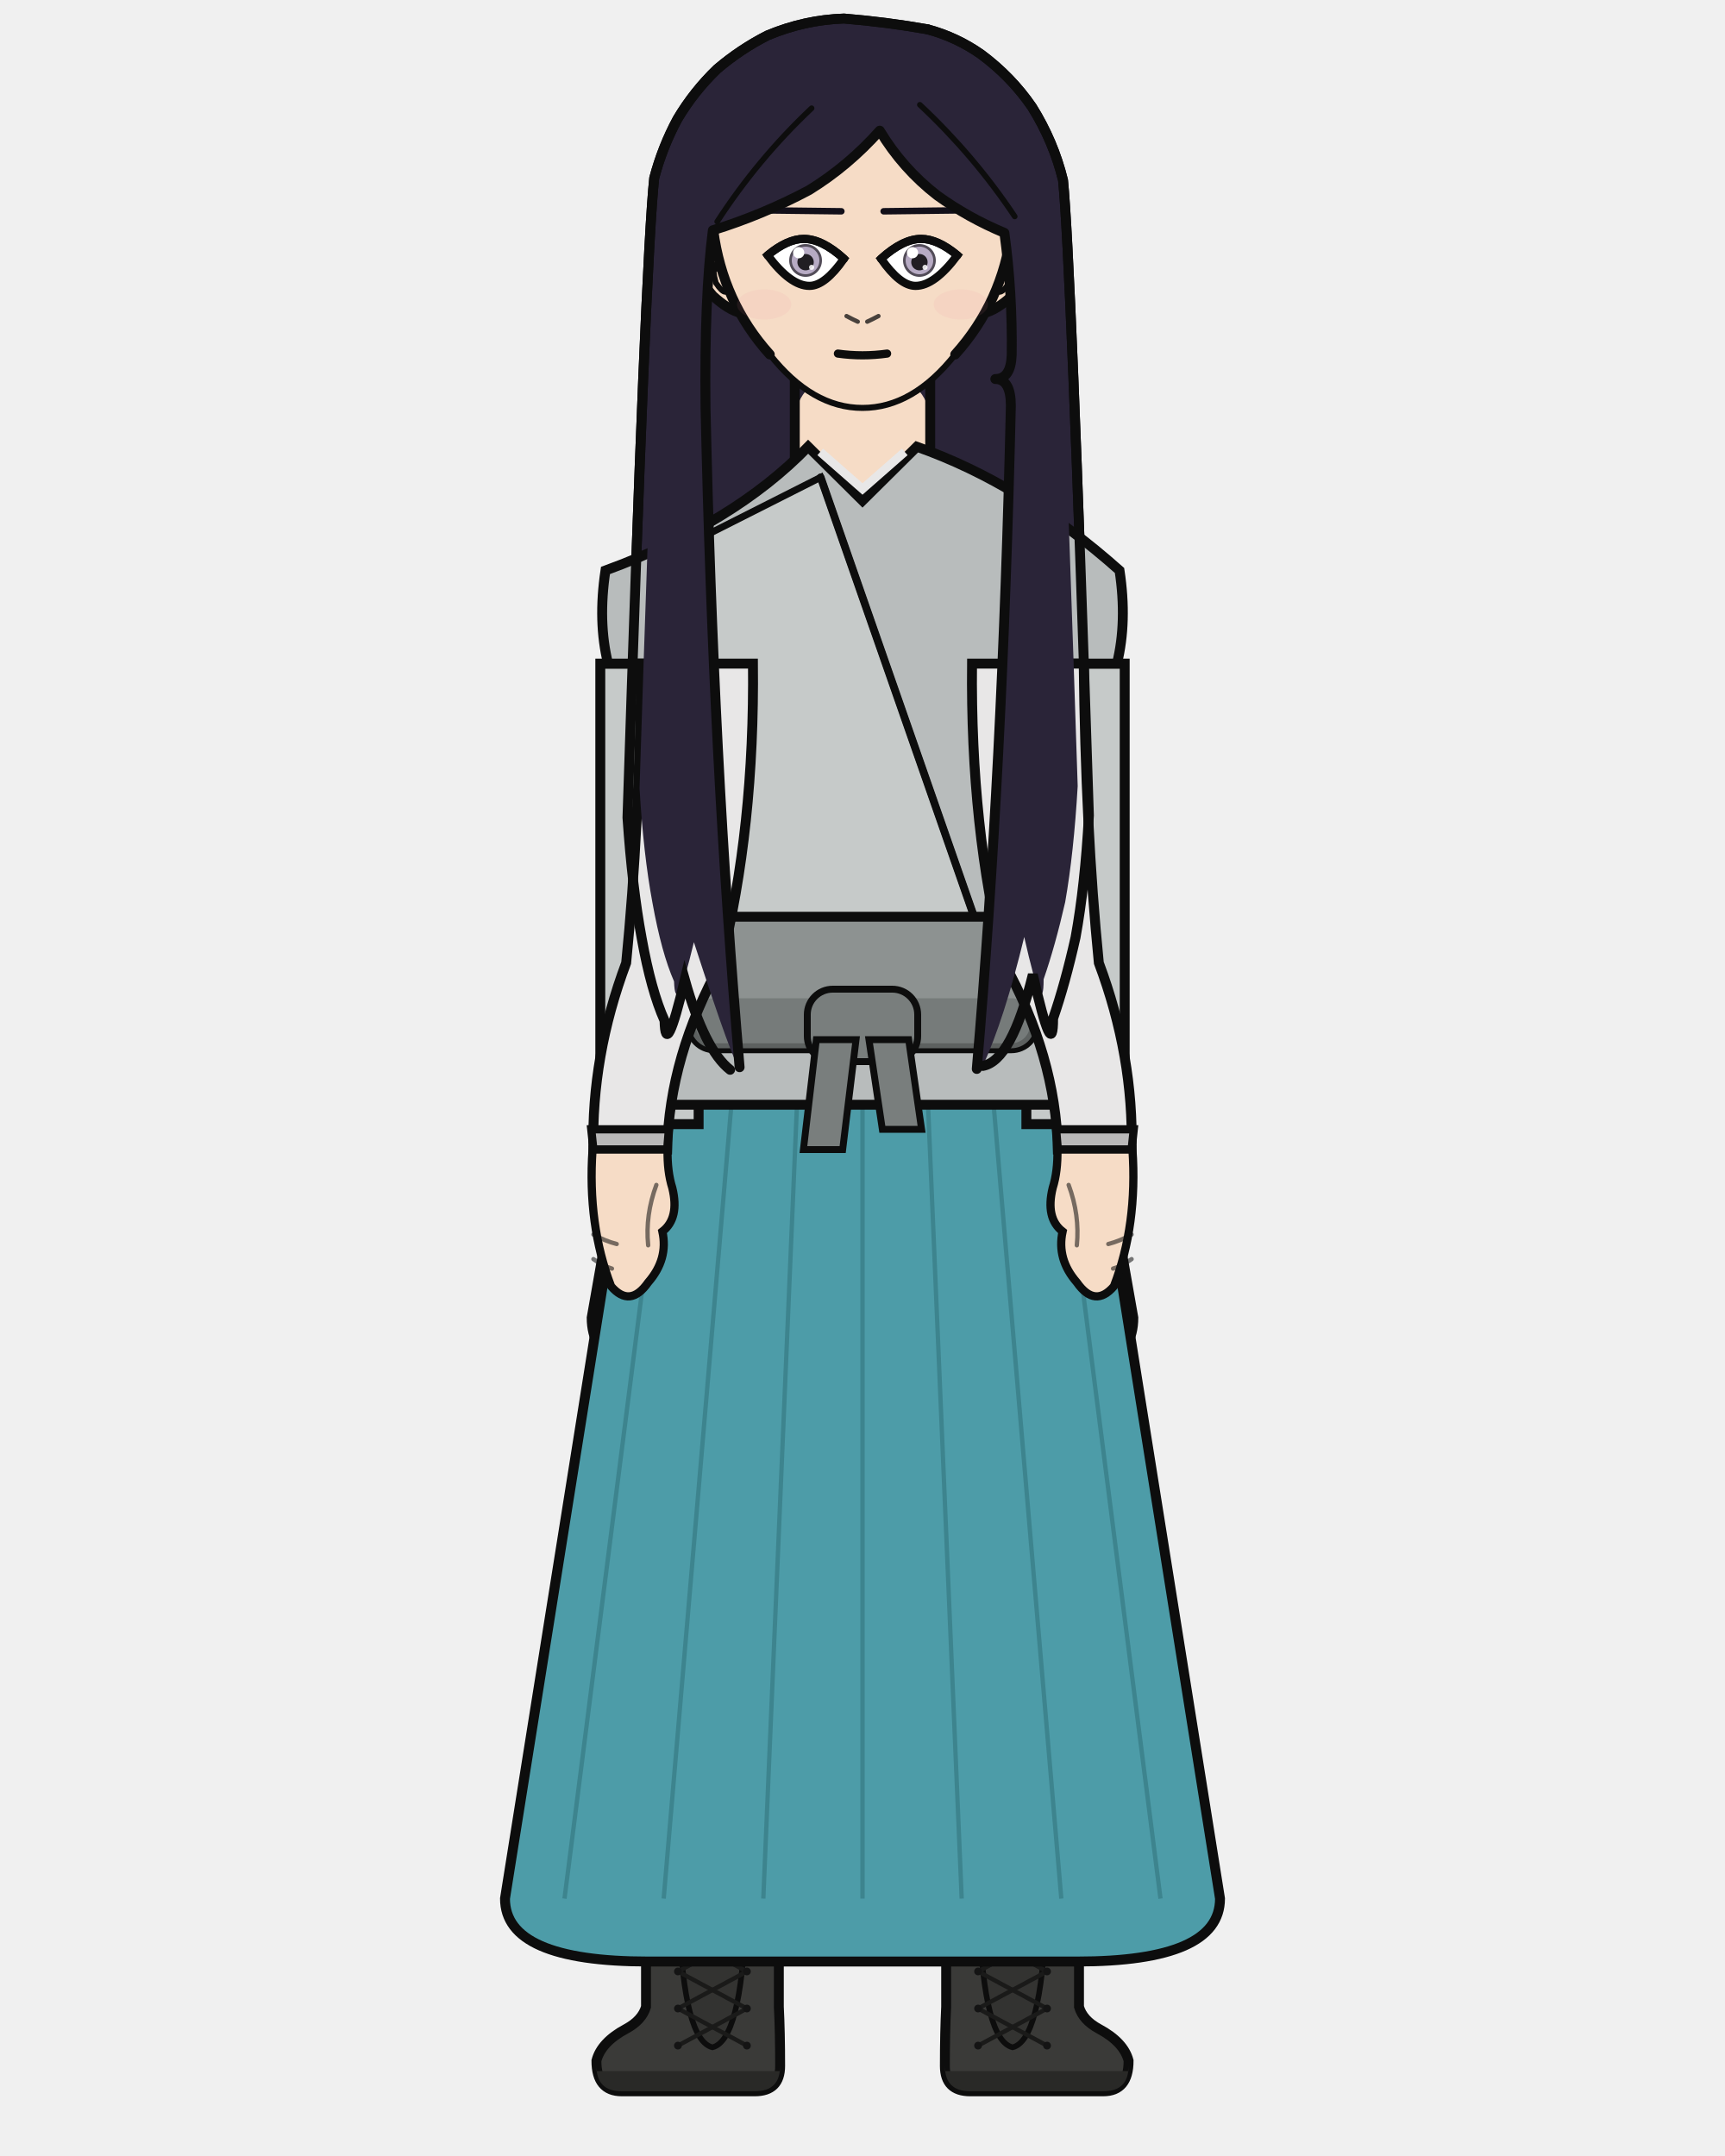
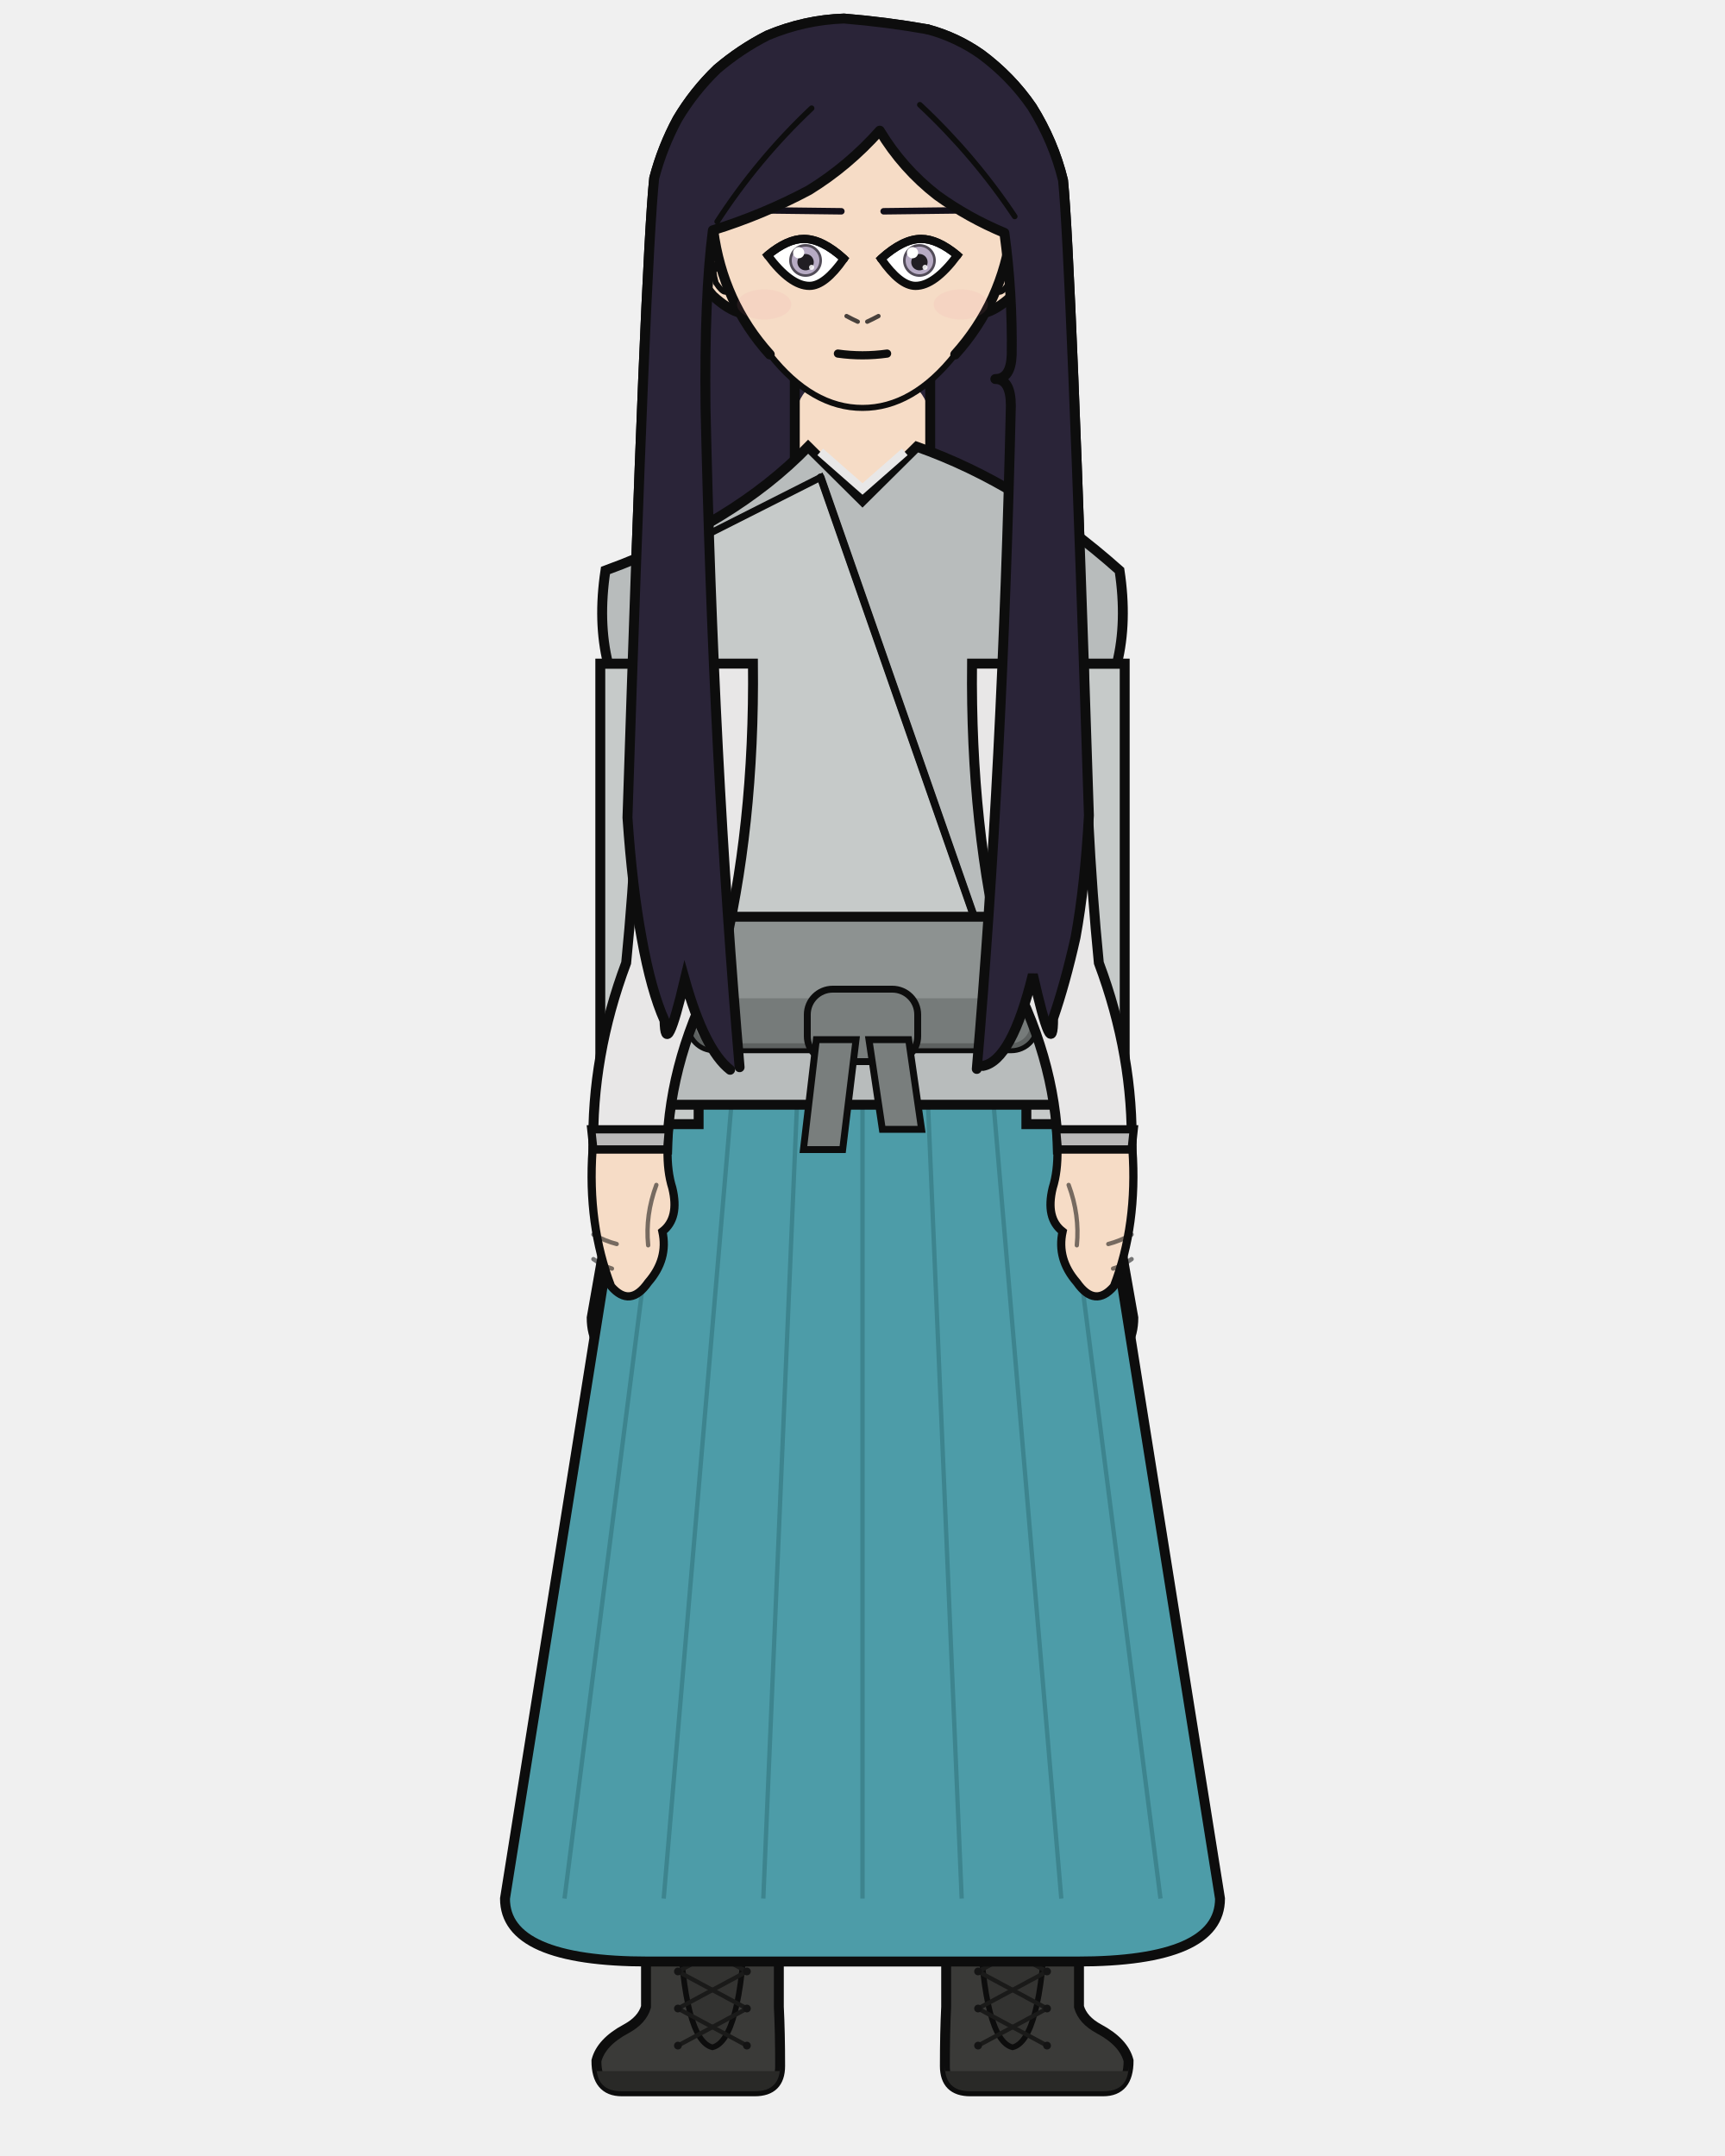
<svg xmlns="http://www.w3.org/2000/svg" width="400" height="500" viewBox="0 0 400 500">
  <defs>
    <clipPath id="hair-front">
-       <path d="M 171.5 247.5 Q 165.4 176.4 163.6 94.5 Q 163.3 68.9 165.3 53.4 Q 176.9 49.8 187.6 44.1 Q 196.7 38.5 204.0 30.3 Q 209.3 39.1 217.3 45.3 Q 224.5 50.5 232.9 54.0 Q 234.8 67.9 234.6 82.3 Q 234.4 87.9 230.8 87.9 Q 234.4 87.9 234.4 94.1 Q 232.5 178.1 226.5 247.9 Q 227.2 247.5 227.9 247.2 Q 232.9 236.3 237.5 217.3 Q 242.0 237.2 242.0 227.1 Q 244.7 219.3 247.0 209.2 Q 249.0 197.8 249.9 182.3 Q 245.9 59.3 244.2 42.3 Q 242.0 33.8 237.4 26.2 Q 232.7 19.6 226.1 14.6 Q 220.7 10.8 214.4 9.1 Q 205.2 7.6 195.9 6.7 Q 187.3 7.1 179.1 10.5 Q 173.1 13.5 168.0 17.8 Q 162.8 22.8 159.2 28.9 Q 155.9 35.1 154.1 41.9 Q 152.2 59.7 148.3 182.8 Q 149.2 198.2 151.3 209.4 Q 153.4 221.0 156.3 227.6 Q 156.6 236.5 160.9 218.5 Q 170.4 247.8 171.5 247.5 Z" />
+       <path d="M 171.5 247.5 Q 165.4 176.4 163.6 94.5 Q 163.3 68.9 165.3 53.4 Q 176.9 49.8 187.6 44.1 Q 196.7 38.5 204.0 30.3 Q 209.3 39.1 217.3 45.3 Q 224.5 50.5 232.9 54.0 Q 234.8 67.9 234.6 82.3 Q 234.4 87.9 230.8 87.9 Q 234.4 87.9 234.4 94.1 Q 232.5 178.1 226.5 247.9 Q 227.2 247.5 227.9 247.2 Q 234.6 246.0 239.5 226.0 Q 244.2 246.8 244.2 236.2 Q 247.0 228.1 249.4 217.4 Q 251.6 205.4 252.5 189.1 Q 248.3 59.6 246.5 41.8 Q 244.3 32.8 239.3 24.8 Q 234.5 17.8 227.5 12.6 Q 221.8 8.6 215.1 6.8 Q 205.5 5.1 195.7 4.3 Q 186.6 4.6 178.0 8.2 Q 171.7 11.4 166.3 16.0 Q 160.9 21.2 157.1 27.6 Q 153.6 34.1 151.7 41.3 Q 149.7 60.0 145.5 189.6 Q 146.6 205.8 148.8 217.6 Q 151.0 229.8 154.1 236.7 Q 154.3 246.1 158.8 227.2 Q 163.4 243.5 169.3 248.1 Q 170.4 247.8 171.5 247.5 Z" />
    </clipPath>
  </defs>
  <path d="M 169.3 248.1 Q 163.4 243.5 158.8 227.2 Q 154.3 246.1 154.1 236.7 Q 151.0 229.8 148.8 217.6 Q 146.6 205.8 145.5 189.6 Q 149.7 60.0 151.7 41.3 Q 153.6 34.1 157.1 27.6 Q 160.9 21.2 166.3 16.0 Q 171.7 11.4 178.0 8.2 Q 186.6 4.6 195.7 4.3 Q 205.5 5.1 215.1 6.8 Q 221.8 8.6 227.5 12.6 Q 234.5 17.8 239.3 24.8 Q 244.3 32.8 246.5 41.8 Q 248.3 59.6 252.5 189.1 Q 251.6 205.4 249.4 217.4 Q 247.0 228.1 244.2 236.2 Q 244.2 246.8 239.5 226.0 Q 234.6 246.0 227.9 247.2 Q 198.6 254.3 169.3 248.1 Z" fill="#2a2438" />
  <path d="M 169.3 248.1 Q 163.4 243.5 158.8 227.2 Q 154.3 246.1 154.1 236.7 Q 151.0 229.8 148.8 217.6 Q 146.6 205.8 145.5 189.6 Q 149.7 60.0 151.7 41.3 Q 153.6 34.1 157.1 27.6 Q 160.9 21.2 166.3 16.0 Q 171.7 11.4 178.0 8.2 Q 186.6 4.6 195.7 4.3 Q 205.5 5.1 215.1 6.8 Q 221.8 8.6 227.5 12.6 Q 234.5 17.8 239.3 24.8 Q 244.3 32.8 246.5 41.8 Q 248.3 59.6 252.5 189.1 Q 251.6 205.4 249.4 217.4 Q 247.0 228.1 244.2 236.2 Q 244.2 246.8 239.5 226.0 Q 234.6 246.0 227.9 247.2 Q 198.6 254.3 169.3 248.1 Z" fill="none" stroke="#0d0d0d" stroke-width="2.3" stroke-linecap="round" stroke-linejoin="round" />
  <rect x="184.3" y="86.7" width="31.4" height="34.1" rx="11.0" fill="#f6dcc6" />
  <line x1="184.3" y1="86.7" x2="184.3" y2="120.9" stroke="#0d0d0d" stroke-width="2.3" />
  <line x1="215.7" y1="86.7" x2="215.7" y2="120.9" stroke="#0d0d0d" stroke-width="2.3" />
  <path d="M 146.7 256.2 L 253.3 256.2 Q 253.3 336.2 251.8 370.4 Q 251.4 403.7 248.8 465.4 L 220.8 465.4 Q 216.3 370.4 200.0 288.2 Q 183.7 370.4 179.2 465.4 L 151.2 465.4 Q 148.6 403.7 148.2 370.4 Q 146.7 336.2 146.7 256.2 Z" fill="#f6dcc6" stroke="#0d0d0d" stroke-width="1.9" stroke-linejoin="round" />
  <path d="M 146.7 256.2 L 253.3 256.2 L 243.7 301.3 Q 200.0 306.3 156.3 301.3 Z" fill="#e8e4dc" stroke="#0d0d0d" stroke-width="1.9" stroke-linejoin="round" />
  <path d="M 180.6 435.0 L 180.6 465.4 Q 180.9 471.3 180.9 479.1 Q 180.9 485.0 175.0 485.0 L 144.2 485.0 Q 138.3 485.0 138.3 477.9 Q 139.4 473.6 145.2 470.5 Q 148.9 468.5 149.8 465.4 L 149.8 435.0 Z" fill="#3a3a38" stroke="#0d0d0d" stroke-width="2.3" />
  <path d="M 180.9 480.3 L 138.3 480.3 L 138.3 479.1 Q 138.3 485.0 144.2 485.0 L 175.0 485.0 Q 180.9 485.0 180.9 479.1 Z" fill="#292927" />
  <rect x="149.8" y="435.0" width="30.8" height="10.3" fill="#2d2d2c" stroke="#0d0d0d" stroke-width="1.6" />
  <path d="M 157.5 445.3 L 172.9 445.3 Q 171.8 473.2 165.2 474.8 Q 158.6 473.2 157.5 445.3 Z" fill="#333331" stroke="#0d0d0d" stroke-width="1.3" />
  <line x1="173.2" y1="448.7" x2="157.2" y2="457.2" stroke="#1a1a19" stroke-width="1.0" stroke-linecap="round" />
  <line x1="157.2" y1="448.7" x2="173.2" y2="457.2" stroke="#1a1a19" stroke-width="1.0" stroke-linecap="round" />
  <line x1="173.2" y1="457.2" x2="157.2" y2="465.8" stroke="#1a1a19" stroke-width="1.0" stroke-linecap="round" />
  <line x1="157.2" y1="457.2" x2="173.2" y2="465.8" stroke="#1a1a19" stroke-width="1.0" stroke-linecap="round" />
  <line x1="173.2" y1="465.8" x2="157.2" y2="474.4" stroke="#1a1a19" stroke-width="1.0" stroke-linecap="round" />
  <line x1="157.2" y1="465.8" x2="173.2" y2="474.4" stroke="#1a1a19" stroke-width="1.0" stroke-linecap="round" />
  <circle cx="157.2" cy="448.7" r="0.9" fill="#141414" />
  <circle cx="173.2" cy="448.7" r="0.9" fill="#141414" />
  <circle cx="157.2" cy="457.2" r="0.9" fill="#141414" />
  <circle cx="173.2" cy="457.2" r="0.9" fill="#141414" />
  <circle cx="157.2" cy="465.8" r="0.9" fill="#141414" />
  <circle cx="173.2" cy="465.8" r="0.9" fill="#141414" />
  <circle cx="157.2" cy="474.4" r="0.9" fill="#141414" />
  <circle cx="173.2" cy="474.4" r="0.9" fill="#141414" />
  <path d="M 219.4 435.0 L 219.4 465.4 Q 219.1 471.3 219.1 479.1 Q 219.1 485.0 225.0 485.0 L 255.8 485.0 Q 261.7 485.0 261.7 477.9 Q 260.6 473.6 254.8 470.5 Q 251.1 468.5 250.2 465.4 L 250.2 435.0 Z" fill="#3a3a38" stroke="#0d0d0d" stroke-width="2.3" />
  <path d="M 219.1 480.3 L 261.7 480.3 L 261.7 479.1 Q 261.7 485.0 255.8 485.0 L 225.0 485.0 Q 219.1 485.0 219.1 479.1 Z" fill="#292927" />
  <rect x="219.4" y="435.0" width="30.8" height="10.3" fill="#2d2d2c" stroke="#0d0d0d" stroke-width="1.6" />
  <path d="M 227.1 445.3 L 242.5 445.3 Q 241.4 473.2 234.8 474.8 Q 228.2 473.2 227.1 445.3 Z" fill="#333331" stroke="#0d0d0d" stroke-width="1.3" />
  <line x1="242.8" y1="448.7" x2="226.8" y2="457.2" stroke="#1a1a19" stroke-width="1.0" stroke-linecap="round" />
  <line x1="226.8" y1="448.7" x2="242.8" y2="457.2" stroke="#1a1a19" stroke-width="1.0" stroke-linecap="round" />
  <line x1="242.8" y1="457.2" x2="226.8" y2="465.8" stroke="#1a1a19" stroke-width="1.0" stroke-linecap="round" />
  <line x1="226.8" y1="457.2" x2="242.8" y2="465.8" stroke="#1a1a19" stroke-width="1.0" stroke-linecap="round" />
  <line x1="242.8" y1="465.8" x2="226.8" y2="474.4" stroke="#1a1a19" stroke-width="1.0" stroke-linecap="round" />
  <line x1="226.8" y1="465.8" x2="242.8" y2="474.4" stroke="#1a1a19" stroke-width="1.0" stroke-linecap="round" />
  <circle cx="226.8" cy="448.7" r="0.9" fill="#141414" />
  <circle cx="242.8" cy="448.7" r="0.9" fill="#141414" />
  <circle cx="226.8" cy="457.2" r="0.9" fill="#141414" />
  <circle cx="242.8" cy="457.2" r="0.9" fill="#141414" />
  <circle cx="226.8" cy="465.8" r="0.9" fill="#141414" />
  <circle cx="242.8" cy="465.8" r="0.9" fill="#141414" />
  <circle cx="226.8" cy="474.4" r="0.9" fill="#141414" />
  <circle cx="242.8" cy="474.4" r="0.9" fill="#141414" />
  <path d="M 151.7 223.3 L 137.2 305.6 Q 137.2 320.2 162.3 320.2 L 237.7 320.2 Q 262.8 320.2 262.8 305.6 L 248.3 223.3 Z" fill="#4f7a52" stroke="#0d0d0d" stroke-width="2.3" />
  <line x1="174.9" y1="252.3" x2="163.6" y2="320.2" stroke="#3c623f" stroke-width="1.0" opacity="0.7" />
  <line x1="214.5" y1="252.3" x2="222.6" y2="320.2" stroke="#3c623f" stroke-width="1.0" opacity="0.7" />
  <path d="M 151.7 223.3 L 117.1 440.3 Q 117.1 454.9 150.3 454.9 L 249.7 454.9 Q 282.9 454.9 282.9 440.3 L 248.3 223.3 Z" fill="#4d9ca8" stroke="#0d0d0d" stroke-width="2.3" />
  <line x1="158.6" y1="223.3" x2="130.9" y2="440.3" stroke="#387c86" stroke-width="1.0" opacity="0.75" />
  <line x1="172.4" y1="223.3" x2="153.9" y2="440.3" stroke="#387c86" stroke-width="1.0" opacity="0.75" />
  <line x1="186.2" y1="223.3" x2="177.0" y2="440.3" stroke="#387c86" stroke-width="1.0" opacity="0.75" />
  <line x1="200.0" y1="223.3" x2="200.0" y2="440.3" stroke="#387c86" stroke-width="1.0" opacity="0.75" />
  <line x1="213.8" y1="223.3" x2="223.0" y2="440.3" stroke="#387c86" stroke-width="1.0" opacity="0.75" />
  <line x1="227.6" y1="223.3" x2="246.1" y2="440.3" stroke="#387c86" stroke-width="1.0" opacity="0.75" />
  <line x1="241.4" y1="223.3" x2="269.1" y2="440.3" stroke="#387c86" stroke-width="1.0" opacity="0.75" />
  <path d="M 162.0 153.9 L 139.2 153.9 L 139.2 252.7 Q 139.2 260.7 147.2 260.7 L 162.0 260.7 Z" fill="#c6cac9" stroke="#0d0d0d" stroke-width="2.3" />
  <path d="M 238.0 153.9 L 260.8 153.9 L 260.8 252.7 Q 260.8 260.7 252.8 260.7 L 238.0 260.7 Z" fill="#c6cac9" stroke="#0d0d0d" stroke-width="2.3" />
  <path d="M 187.4 103.6 Q 170.2 121.4 140.4 132.3 Q 138.6 144.2 141.0 153.9 L 158.8 153.9 Q 158.8 192.0 161.2 223.3 Q 146.7 241.4 146.7 256.2 L 253.3 256.2 Q 253.3 241.4 238.8 223.3 Q 241.2 192.0 241.2 153.9 L 259.0 153.9 Q 261.4 144.2 259.6 132.3 Q 237.0 112.2 212.6 103.6 L 200.0 116.1 Z" fill="#b8bcbc" stroke="#0d0d0d" stroke-width="2.3" />
  <path d="M 190.2 104.8 L 200.0 113.4 L 209.8 104.8" fill="none" stroke="#e8e7e7" stroke-width="2.0" />
  <path d="M 190.3 110.7 L 152.3 129.9 Q 152.3 223.3 161.2 218.4 L 227.9 218.4 Z" fill="#c6cac9" stroke="#0d0d0d" stroke-width="1.6" />
  <path d="M 190.3 110.7 L 227.9 218.4" fill="none" stroke="#0d0d0d" stroke-width="1.8" stroke-linecap="round" />
  <rect x="160.1" y="212.6" width="79.9" height="30.5" rx="5.5" fill="#8d9291" stroke="#0d0d0d" stroke-width="2.3" />
  <rect x="160.1" y="231.5" width="79.9" height="11.6" rx="5.5" fill="#707574" opacity="0.8" />
  <rect x="187.2" y="229.4" width="25.6" height="16.8" rx="5.9" fill="#797e7d" stroke="#0d0d0d" stroke-width="1.6" />
  <path d="M 189.3 241.1 L 198.5 241.1 L 195.4 266.6 L 186.3 266.6 Z" fill="#797e7d" stroke="#0d0d0d" stroke-width="1.6" />
  <path d="M 201.5 241.1 L 210.7 241.1 L 213.7 261.9 L 204.6 261.9 Z" fill="#797e7d" stroke="#0d0d0d" stroke-width="1.6" />
  <path d="M 174.6 153.9 L 148.7 153.9 Q 148.3 192.0 145.2 223.3 Q 137.1 244.9 137.6 266.6 L 154.7 266.6 Q 155.2 244.9 167.2 223.3 Q 175.0 192.0 174.6 153.9 Z" fill="#e8e7e7" stroke="#0d0d0d" stroke-width="2.3" />
  <path d="M 137.1 261.9 L 155.1 261.9 L 154.7 266.6 L 137.6 266.6 Z" fill="#bab9b9" stroke="#0d0d0d" stroke-width="1.9" />
  <path d="M 137.4 266.6 Q 136.2 284.0 141.7 298.3 Q 146.1 303.4 150.3 297.4 Q 155.0 292.0 153.6 285.6 Q 157.6 282.5 155.9 275.5 Q 154.7 271.7 154.8 266.6 Z" fill="#f6dcc6" stroke="#0d0d0d" stroke-width="1.9" />
  <path d="M 152.2 274.8 Q 149.6 281.8 150.3 288.8" fill="none" stroke="#0d0d0d" stroke-width="1.0" opacity="0.55" stroke-linecap="round" />
  <path d="M 137.6 286.3 Q 140.3 287.8 143.0 288.5" fill="none" stroke="#0d0d0d" stroke-width="1.0" opacity="0.55" stroke-linecap="round" />
  <path d="M 137.6 292.0 Q 139.8 293.6 141.9 294.2" fill="none" stroke="#0d0d0d" stroke-width="1.0" opacity="0.55" stroke-linecap="round" />
  <path d="M 225.4 153.9 L 251.3 153.9 Q 251.7 192.0 254.8 223.3 Q 262.9 244.9 262.4 266.6 L 245.3 266.6 Q 244.8 244.9 232.8 223.3 Q 225.0 192.0 225.4 153.9 Z" fill="#e8e7e7" stroke="#0d0d0d" stroke-width="2.3" />
  <path d="M 244.9 261.9 L 262.9 261.9 L 262.4 266.6 L 245.3 266.6 Z" fill="#bab9b9" stroke="#0d0d0d" stroke-width="1.9" />
  <path d="M 262.6 266.6 Q 263.8 284.0 258.3 298.3 Q 253.9 303.4 249.7 297.4 Q 245.0 292.0 246.4 285.6 Q 242.4 282.5 244.1 275.5 Q 245.3 271.7 245.2 266.6 Z" fill="#f6dcc6" stroke="#0d0d0d" stroke-width="1.9" />
  <path d="M 247.8 274.8 Q 250.4 281.8 249.7 288.8" fill="none" stroke="#0d0d0d" stroke-width="1.0" opacity="0.55" stroke-linecap="round" />
  <path d="M 262.4 286.3 Q 259.7 287.8 257.0 288.5" fill="none" stroke="#0d0d0d" stroke-width="1.0" opacity="0.55" stroke-linecap="round" />
  <path d="M 262.4 292.0 Q 260.2 293.6 258.1 294.2" fill="none" stroke="#0d0d0d" stroke-width="1.0" opacity="0.55" stroke-linecap="round" />
  <path d="M 165.6 54.5 Q 163.3 54.7 162.0 57.0 Q 161.0 59.5 162.0 63.6 Q 163.4 66.5 165.3 68.6 Q 168.9 71.9 171.8 72.6 Z" fill="#f6dcc6" />
  <path d="M 165.6 54.5 Q 163.3 54.7 162.0 57.0 Q 161.0 59.5 162.0 63.6 Q 163.4 66.5 165.3 68.6 Q 168.9 71.9 171.8 72.6" fill="none" stroke="#0d0d0d" stroke-width="2.3" stroke-linecap="round" />
  <path d="M 163.1 61.8 Q 162.5 59.8 162.8 59.1 Q 163.2 58.7 164.0 59.2 Q 164.9 60.6 165.9 62.3 Q 165.1 62.3 166.0 65.6 Q 167.4 67.7 168.2 67.7" fill="none" stroke="#0d0d0d" stroke-width="1.3" stroke-linecap="round" />
  <path d="M 234.4 54.5 Q 236.7 54.7 238.0 57.0 Q 239.0 59.5 238.0 63.6 Q 236.6 66.5 234.7 68.6 Q 231.1 71.9 228.2 72.6 Z" fill="#f6dcc6" />
  <path d="M 234.4 54.5 Q 236.7 54.7 238.0 57.0 Q 239.0 59.5 238.0 63.6 Q 236.6 66.5 234.7 68.6 Q 231.1 71.9 228.2 72.6" fill="none" stroke="#0d0d0d" stroke-width="2.3" stroke-linecap="round" />
  <path d="M 236.9 61.8 Q 237.5 59.8 237.2 59.1 Q 236.8 58.7 236.0 59.2 Q 235.1 60.6 234.1 62.3 Q 234.9 62.3 234.0 65.6 Q 232.6 67.7 231.8 67.7" fill="none" stroke="#0d0d0d" stroke-width="1.3" stroke-linecap="round" />
  <path d="M 200.0 14.1 Q 214.6 14.1 225.0 25.6 Q 235.3 37.1 234.6 53.4 Q 232.4 70.1 221.5 82.2 Q 211.7 94.6 200.0 94.6 Q 188.3 94.6 178.5 82.2 Q 167.6 70.1 165.4 53.4 Q 164.7 37.1 175.0 25.6 Q 185.4 14.1 200.0 14.1 Z" fill="#f6dcc6" />
  <path d="M 178.5 82.2 Q 167.6 70.1 165.4 53.4 Q 164.7 37.1 175.0 25.6 Q 185.4 14.1 200.0 14.1 Q 214.6 14.1 225.0 25.6 Q 235.3 37.1 234.6 53.4 Q 232.4 70.1 221.5 82.2" fill="none" stroke="#0d0d0d" stroke-width="2.3" stroke-linecap="round" />
  <path d="M 221.5 82.2 Q 211.7 94.6 200.0 94.6 Q 188.3 94.6 178.5 82.2" fill="none" stroke="#0d0d0d" stroke-width="1.4" stroke-linecap="round" />
  <line x1="195.1" y1="49.0" x2="178.6" y2="48.8" stroke="#120f19" stroke-width="1.5" stroke-linecap="round" />
  <defs>
    <clipPath id="eye-l">
      <path d="M 195.7 60.0 Q 190.6 55.4 186.4 55.4 Q 182.6 55.4 178.0 59.2 Q 183.3 66.3 187.7 66.3 Q 191.3 66.3 195.7 60.0 Z" />
    </clipPath>
  </defs>
  <path d="M 195.7 60.0 Q 190.6 55.4 186.4 55.4 Q 182.6 55.4 178.0 59.2 Q 183.3 66.3 187.7 66.3 Q 191.3 66.3 195.7 60.0 Z" fill="white" stroke="#0d0d0d" stroke-width="1.9" />
  <g clip-path="url(#eye-l)">
    <circle cx="186.8" cy="60.4" r="3.8" fill="#524c58" />
    <circle cx="186.8" cy="60.4" r="3.2" fill="#b7abc4" />
    <circle cx="186.8" cy="60.8" r="1.9" fill="#211e23" />
    <circle cx="185.2" cy="58.6" r="1.3" fill="white" />
    <circle cx="188.2" cy="62.0" r="0.6" fill="white" opacity="0.85" />
  </g>
  <path d="M 195.7 60.0 Q 190.6 55.4 186.4 55.4 Q 182.6 55.4 178.0 59.2" fill="none" stroke="#0d0d0d" stroke-width="1.9" stroke-linecap="round" />
  <line x1="204.9" y1="49.0" x2="221.4" y2="48.8" stroke="#120f19" stroke-width="1.5" stroke-linecap="round" />
  <defs>
    <clipPath id="eye-r">
      <path d="M 204.3 60.0 Q 209.4 55.4 213.6 55.4 Q 217.4 55.4 222.0 59.2 Q 216.7 66.3 212.3 66.3 Q 208.7 66.3 204.3 60.0 Z" />
    </clipPath>
  </defs>
  <path d="M 204.3 60.0 Q 209.4 55.4 213.6 55.4 Q 217.4 55.4 222.0 59.2 Q 216.7 66.3 212.3 66.3 Q 208.7 66.3 204.3 60.0 Z" fill="white" stroke="#0d0d0d" stroke-width="1.9" />
  <g clip-path="url(#eye-r)">
    <circle cx="213.2" cy="60.4" r="3.8" fill="#524c58" />
    <circle cx="213.2" cy="60.4" r="3.2" fill="#b7abc4" />
    <circle cx="213.2" cy="60.8" r="1.9" fill="#211e23" />
    <circle cx="211.6" cy="58.6" r="1.3" fill="white" />
    <circle cx="214.5" cy="62.0" r="0.6" fill="white" opacity="0.85" />
  </g>
  <path d="M 204.3 60.0 Q 209.4 55.4 213.6 55.4 Q 217.4 55.4 222.0 59.2" fill="none" stroke="#0d0d0d" stroke-width="1.9" stroke-linecap="round" />
  <path d="M 196.3 73.3 Q 197.6 74.0 198.9 74.6" fill="none" stroke="#0d0d0d" stroke-width="1.0" opacity="0.75" stroke-linecap="round" />
  <path d="M 203.7 73.3 Q 202.4 74.0 201.1 74.6" fill="none" stroke="#0d0d0d" stroke-width="1.0" opacity="0.75" stroke-linecap="round" />
  <path d="M 194.3 82.0 Q 200.0 82.8 205.7 82.0" fill="none" stroke="#0d0d0d" stroke-width="1.9" stroke-linecap="round" />
  <ellipse cx="177.2" cy="70.6" rx="6.3" ry="3.5" fill="#e8879a" opacity="0.09" />
  <ellipse cx="222.8" cy="70.6" rx="6.3" ry="3.5" fill="#e8879a" opacity="0.09" />
-   <path d="M 171.5 247.5 Q 165.4 176.4 163.6 94.5 Q 163.3 68.9 165.3 53.4 Q 176.9 49.8 187.6 44.1 Q 196.7 38.5 204.0 30.3 Q 209.3 39.1 217.3 45.3 Q 224.5 50.5 232.9 54.0 Q 234.8 67.9 234.6 82.3 Q 234.4 87.9 230.8 87.9 Q 234.4 87.9 234.4 94.1 Q 232.5 178.1 226.5 247.9 Q 227.2 247.5 227.9 247.2 Q 232.9 236.3 237.5 217.3 Q 242.0 237.2 242.0 227.1 Q 244.7 219.3 247.0 209.2 Q 249.0 197.8 249.9 182.3 Q 245.9 59.3 244.2 42.3 Q 242.0 33.8 237.4 26.2 Q 232.7 19.6 226.1 14.6 Q 220.7 10.8 214.4 9.1 Q 205.2 7.6 195.9 6.7 Q 187.3 7.1 179.1 10.5 Q 173.1 13.5 168.0 17.8 Q 162.8 22.8 159.2 28.9 Q 155.9 35.1 154.1 41.9 Q 152.2 59.7 148.3 182.8 Q 149.2 198.2 151.3 209.4 Q 153.4 221.0 156.3 227.6 Q 156.6 236.5 160.9 218.5 Q 170.4 247.8 171.5 247.5 Z" fill="#2a2438" />
+   <path d="M 171.5 247.5 Q 165.4 176.4 163.6 94.5 Q 163.3 68.9 165.3 53.4 Q 176.9 49.8 187.6 44.1 Q 196.7 38.5 204.0 30.3 Q 209.3 39.1 217.3 45.3 Q 224.5 50.5 232.9 54.0 Q 234.8 67.9 234.6 82.3 Q 234.4 87.9 230.8 87.9 Q 234.4 87.9 234.4 94.1 Q 232.5 178.1 226.5 247.9 Q 227.2 247.5 227.9 247.2 Q 234.6 246.0 239.5 226.0 Q 244.2 246.8 244.2 236.2 Q 247.0 228.1 249.4 217.4 Q 251.6 205.4 252.5 189.1 Q 248.3 59.6 246.5 41.8 Q 244.3 32.8 239.3 24.8 Q 234.5 17.8 227.5 12.6 Q 221.8 8.6 215.1 6.8 Q 205.5 5.1 195.7 4.3 Q 186.6 4.6 178.0 8.2 Q 171.7 11.4 166.3 16.0 Q 160.9 21.2 157.1 27.6 Q 153.6 34.1 151.7 41.3 Q 149.7 60.0 145.5 189.6 Q 146.6 205.8 148.8 217.6 Q 151.0 229.8 154.1 236.7 Q 154.3 246.1 158.8 227.2 Q 163.4 243.5 169.3 248.1 Q 170.4 247.8 171.5 247.5 Z" fill="#2a2438" />
  <path d="M 171.5 247.5 Q 165.4 176.4 163.6 94.5 Q 163.3 68.9 165.3 53.4 Q 176.9 49.8 187.6 44.1 Q 196.7 38.5 204.0 30.3 Q 209.3 39.1 217.3 45.3 Q 224.5 50.5 232.9 54.0 Q 234.8 67.9 234.6 82.3 Q 234.4 87.9 230.8 87.9 Q 234.4 87.9 234.4 94.1 Q 232.5 178.1 226.5 247.9" fill="none" stroke="#0d0d0d" stroke-width="2.3" stroke-linecap="round" stroke-linejoin="round" />
  <path d="M 227.9 247.2 Q 234.6 246.0 239.5 226.0 Q 244.2 246.8 244.2 236.2 Q 247.0 228.1 249.4 217.4 Q 251.6 205.4 252.5 189.1 Q 248.3 59.6 246.5 41.8 Q 244.3 32.8 239.3 24.8 Q 234.5 17.8 227.5 12.6 Q 221.8 8.6 215.1 6.8" fill="none" stroke="#0d0d0d" stroke-width="2.3" stroke-linecap="round" />
  <path d="M 169.3 248.1 Q 163.4 243.5 158.8 227.2 Q 154.3 246.1 154.1 236.7 Q 151.0 229.8 148.8 217.6 Q 146.6 205.8 145.5 189.6 Q 149.7 60.0 151.7 41.3 Q 153.6 34.1 157.1 27.6 Q 160.9 21.2 166.3 16.0 Q 171.7 11.4 178.0 8.2 Q 186.6 4.6 195.7 4.3 Q 205.5 5.1 215.1 6.8" fill="none" stroke="#0d0d0d" stroke-width="2.3" stroke-linecap="round" />
  <path d="M 188.2 25.1 Q 175.7 36.9 166.3 51.4" fill="none" stroke="#0d0d0d" stroke-width="1.3" stroke-linecap="round" clip-path="url(#hair-front)" />
  <path d="M 213.3 24.3 Q 225.9 36.1 235.3 50.2" fill="none" stroke="#0d0d0d" stroke-width="1.3" stroke-linecap="round" clip-path="url(#hair-front)" />
  <path d="M 81.6 65.0 Q 72.3 134.6 76.9 204.3" fill="none" stroke="#0d0d0d" stroke-width="1.3" stroke-linecap="round" clip-path="url(#hair-front)" />
  <path d="M 318.4 65.0 Q 327.7 134.6 323.1 204.3" fill="none" stroke="#0d0d0d" stroke-width="1.3" stroke-linecap="round" clip-path="url(#hair-front)" />
</svg>
